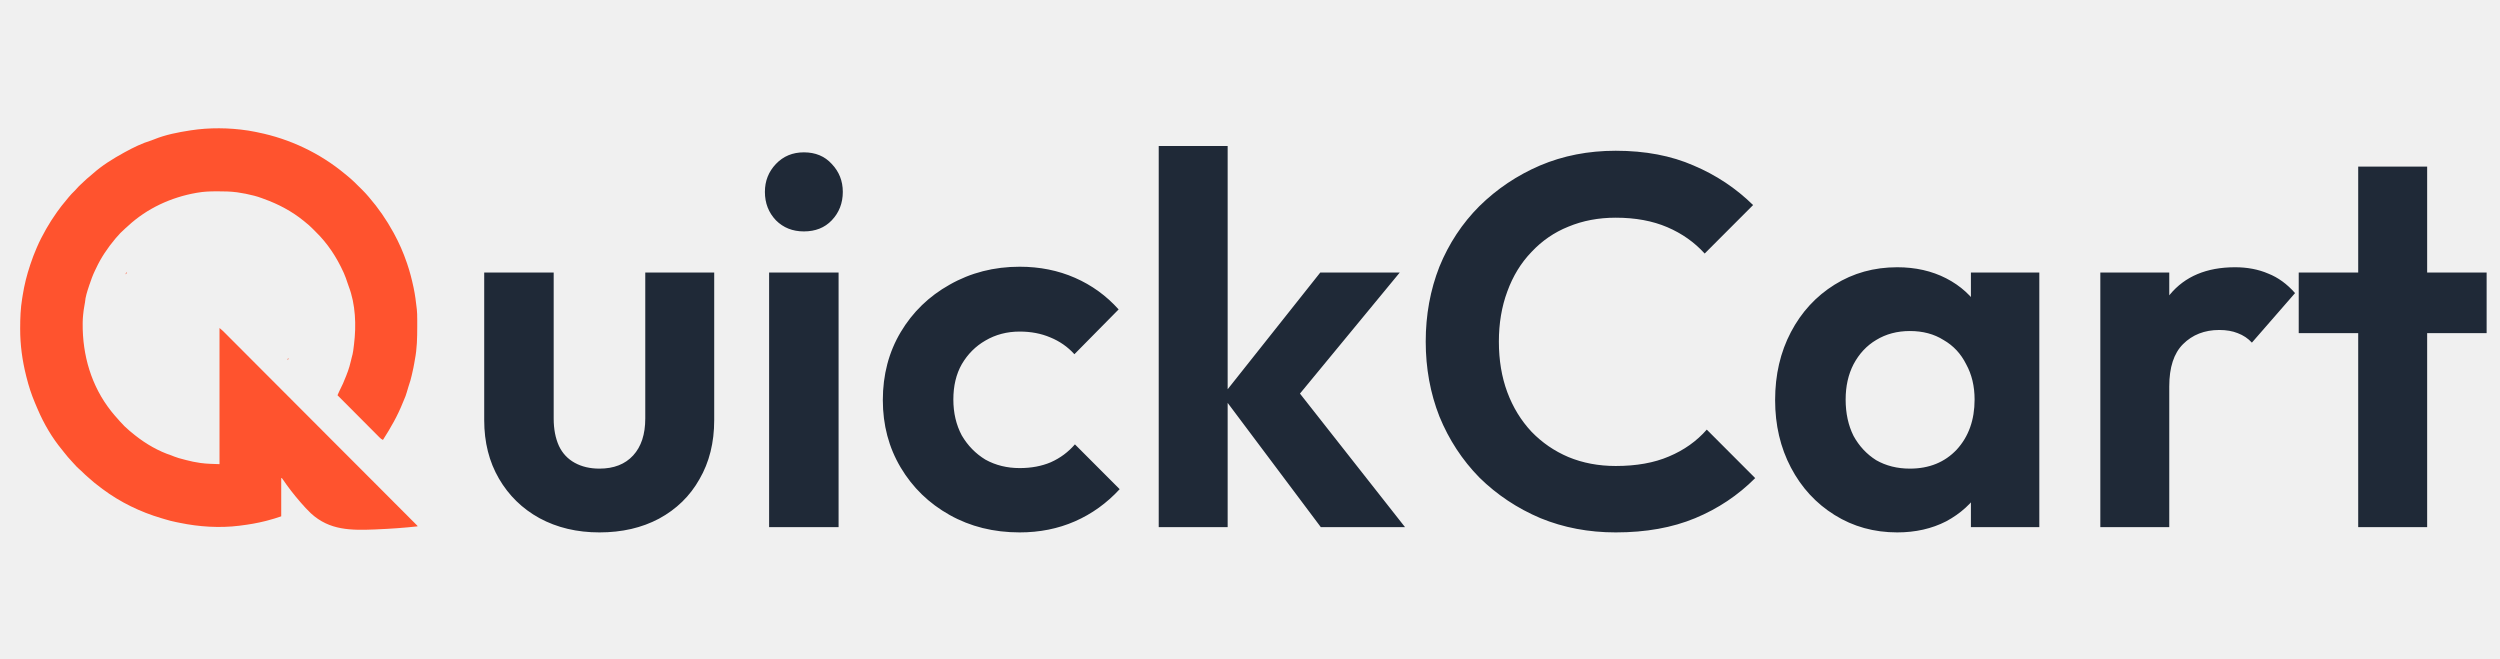
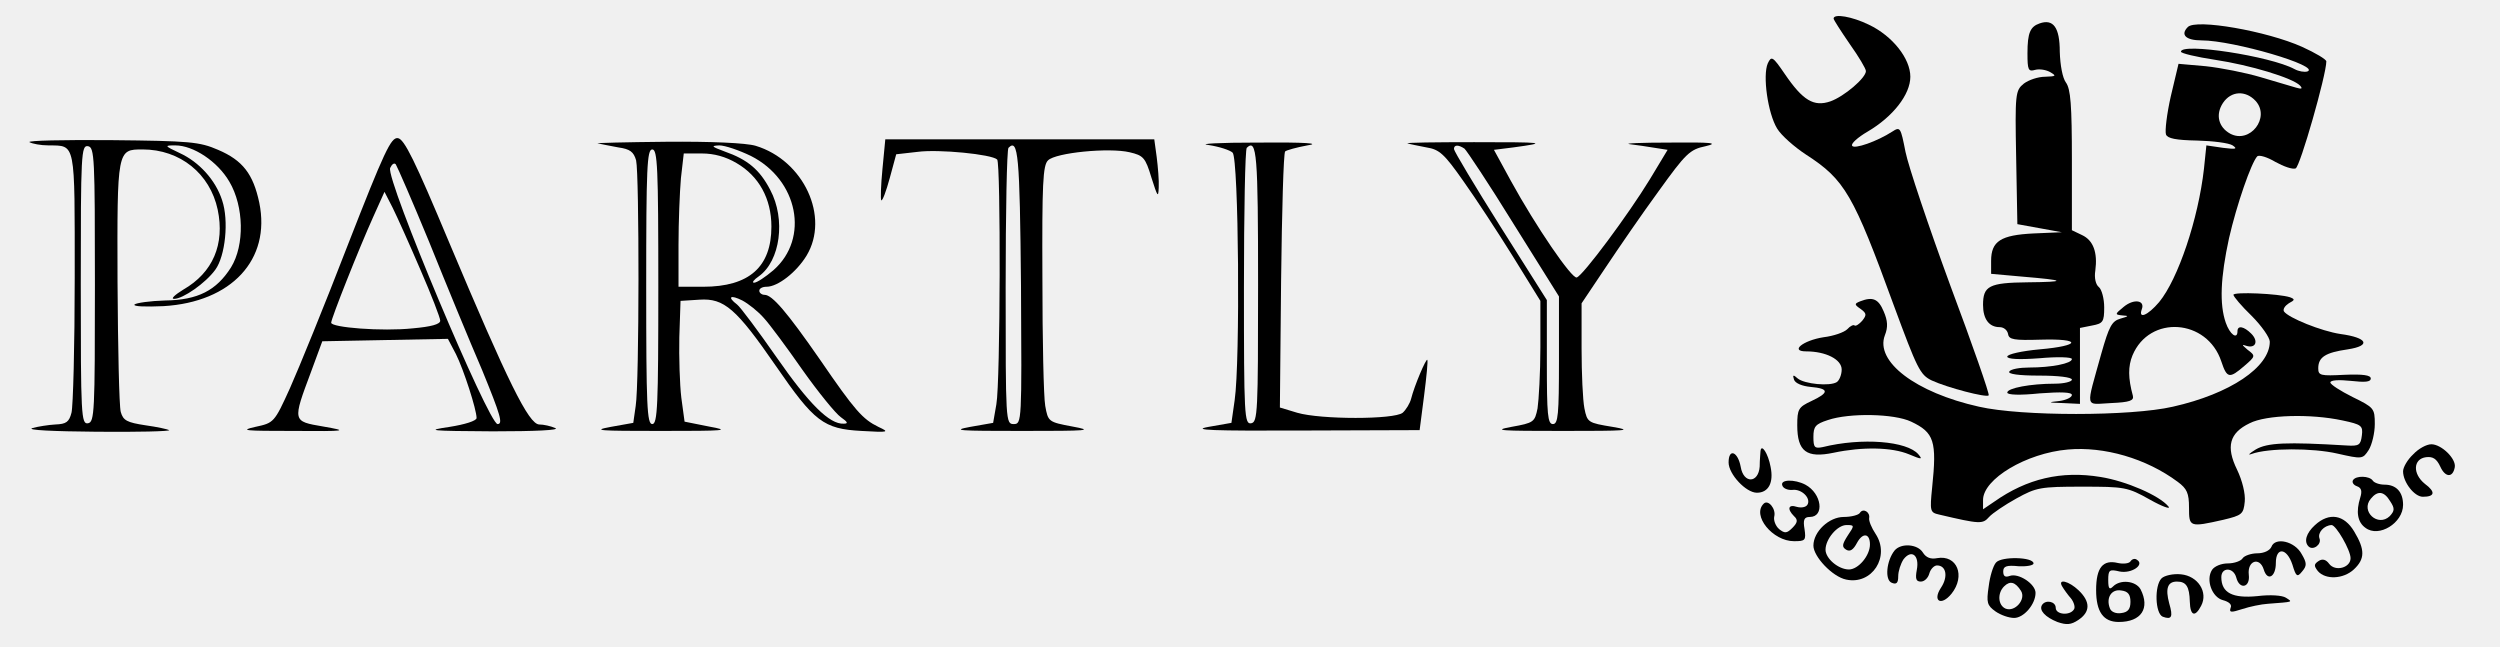
- <svg xmlns="http://www.w3.org/2000/svg" width="129" height="34" viewBox="0 0 129 34" fill="none">
-   <path d="M30.933 27.472C29.774 27.472 28.742 27.227 27.837 26.737C26.95 26.248 26.253 25.568 25.746 24.697C25.239 23.827 24.985 22.821 24.985 21.678V14.062H28.57V21.597C28.57 22.141 28.661 22.612 28.842 23.011C29.023 23.392 29.294 23.682 29.656 23.881C30.019 24.081 30.444 24.181 30.933 24.181C31.675 24.181 32.255 23.954 32.671 23.501C33.087 23.047 33.296 22.413 33.296 21.597V14.062H36.853V21.678C36.853 22.839 36.6 23.854 36.093 24.725C35.604 25.595 34.907 26.275 34.002 26.765C33.115 27.236 32.092 27.472 30.933 27.472ZM39.686 27.2V14.062H43.271V27.2H39.686ZM41.479 11.941C40.9 11.941 40.42 11.75 40.039 11.369C39.659 10.97 39.469 10.481 39.469 9.901C39.469 9.338 39.659 8.858 40.039 8.459C40.42 8.06 40.9 7.861 41.479 7.861C42.076 7.861 42.556 8.06 42.918 8.459C43.298 8.858 43.489 9.338 43.489 9.901C43.489 10.481 43.298 10.97 42.918 11.369C42.556 11.75 42.076 11.941 41.479 11.941ZM52.615 27.472C51.275 27.472 50.071 27.173 49.003 26.574C47.935 25.976 47.093 25.16 46.477 24.126C45.862 23.093 45.554 21.932 45.554 20.645C45.554 19.339 45.862 18.169 46.477 17.136C47.093 16.102 47.935 15.286 49.003 14.688C50.089 14.071 51.293 13.763 52.615 13.763C53.647 13.763 54.597 13.953 55.466 14.334C56.336 14.715 57.087 15.259 57.721 15.966L55.439 18.278C55.095 17.897 54.679 17.607 54.19 17.408C53.719 17.208 53.194 17.109 52.615 17.109C51.963 17.109 51.375 17.263 50.85 17.571C50.343 17.861 49.935 18.269 49.627 18.795C49.338 19.303 49.193 19.91 49.193 20.617C49.193 21.306 49.338 21.923 49.627 22.467C49.935 22.993 50.343 23.41 50.85 23.718C51.375 24.008 51.963 24.153 52.615 24.153C53.212 24.153 53.746 24.054 54.217 23.854C54.706 23.637 55.122 23.328 55.466 22.929L57.775 25.241C57.105 25.967 56.336 26.52 55.466 26.901C54.597 27.281 53.647 27.472 52.615 27.472ZM68.154 27.2L63.076 20.427L68.127 14.062H72.228L66.308 21.243L66.443 19.502L72.499 27.2H68.154ZM59.79 27.2V7.534H63.347V27.2H59.79ZM83.371 27.472C81.977 27.472 80.683 27.227 79.488 26.737C78.293 26.23 77.243 25.532 76.338 24.643C75.45 23.736 74.762 22.685 74.273 21.488C73.803 20.291 73.567 19.003 73.567 17.625C73.567 16.247 73.803 14.96 74.273 13.763C74.762 12.566 75.45 11.524 76.338 10.635C77.243 9.746 78.284 9.048 79.461 8.541C80.656 8.033 81.959 7.779 83.371 7.779C84.892 7.779 86.232 8.033 87.391 8.541C88.549 9.03 89.572 9.71 90.46 10.581L87.961 13.083C87.436 12.503 86.793 12.049 86.033 11.723C85.272 11.397 84.385 11.233 83.371 11.233C82.484 11.233 81.669 11.387 80.927 11.696C80.203 11.986 79.569 12.421 79.026 13.001C78.483 13.563 78.067 14.243 77.777 15.041C77.487 15.821 77.342 16.682 77.342 17.625C77.342 18.586 77.487 19.457 77.777 20.237C78.067 21.016 78.483 21.696 79.026 22.277C79.569 22.839 80.203 23.274 80.927 23.582C81.669 23.89 82.484 24.045 83.371 24.045C84.44 24.045 85.354 23.881 86.114 23.555C86.893 23.229 87.545 22.766 88.07 22.168L90.568 24.67C89.681 25.559 88.649 26.248 87.472 26.737C86.295 27.227 84.928 27.472 83.371 27.472ZM97.897 27.472C96.702 27.472 95.625 27.173 94.665 26.574C93.705 25.976 92.954 25.16 92.411 24.126C91.868 23.093 91.596 21.932 91.596 20.645C91.596 19.339 91.868 18.169 92.411 17.136C92.954 16.102 93.705 15.286 94.665 14.688C95.625 14.089 96.702 13.79 97.897 13.79C98.838 13.79 99.68 13.981 100.422 14.361C101.165 14.742 101.753 15.277 102.188 15.966C102.64 16.637 102.885 17.399 102.921 18.251V22.984C102.885 23.854 102.64 24.625 102.188 25.296C101.753 25.967 101.165 26.502 100.422 26.901C99.68 27.281 98.838 27.472 97.897 27.472ZM98.549 24.181C99.544 24.181 100.35 23.854 100.966 23.201C101.581 22.53 101.889 21.669 101.889 20.617C101.889 19.928 101.744 19.321 101.454 18.795C101.183 18.251 100.794 17.834 100.287 17.544C99.798 17.235 99.219 17.081 98.549 17.081C97.897 17.081 97.317 17.235 96.81 17.544C96.322 17.834 95.932 18.251 95.643 18.795C95.371 19.321 95.235 19.928 95.235 20.617C95.235 21.325 95.371 21.95 95.643 22.494C95.932 23.02 96.322 23.437 96.81 23.745C97.317 24.035 97.897 24.181 98.549 24.181ZM101.699 27.2V23.664L102.269 20.454L101.699 17.299V14.062H105.229V27.2H101.699ZM108.377 27.2V14.062H111.934V27.2H108.377ZM111.934 19.937L110.549 19.013C110.712 17.399 111.183 16.129 111.962 15.205C112.74 14.262 113.863 13.79 115.329 13.79C115.963 13.79 116.533 13.899 117.04 14.117C117.547 14.316 118.009 14.652 118.425 15.123L116.198 17.68C115.999 17.462 115.755 17.299 115.465 17.19C115.194 17.081 114.877 17.027 114.515 17.027C113.754 17.027 113.129 17.272 112.641 17.761C112.17 18.233 111.934 18.958 111.934 19.937ZM121.683 27.2V8.595H125.241V27.2H121.683ZM118.614 17.19V14.062H128.31V17.19H118.614Z" fill="#1F2937" />
-   <mask id="mask0_3277_1003" style="mask-type:luminance" maskUnits="userSpaceOnUse" x="0" y="5" width="23" height="24">
-     <path d="M22.632 5.667H0V28.334H22.632V5.667Z" fill="white" />
-   </mask>
-   <g mask="url(#mask0_3277_1003)">
-     <path d="M12.769 6.732C12.791 6.735 12.814 6.739 12.837 6.742C12.953 6.76 13.067 6.781 13.181 6.805C13.225 6.815 13.269 6.824 13.313 6.833C14.947 7.163 16.503 7.897 17.787 8.964C17.819 8.991 17.852 9.018 17.886 9.044C18.155 9.259 18.399 9.504 18.643 9.748C18.662 9.766 18.68 9.785 18.7 9.805C18.807 9.912 18.909 10.021 19.007 10.137C19.022 10.154 19.022 10.154 19.037 10.172C19.521 10.733 19.942 11.339 20.297 11.99C20.309 12.011 20.32 12.031 20.332 12.053C20.591 12.53 20.811 13.027 20.986 13.542C20.993 13.563 21.001 13.585 21.009 13.607C21.142 13.996 21.244 14.389 21.33 14.791C21.334 14.812 21.339 14.832 21.343 14.853C21.418 15.202 21.462 15.557 21.502 15.912C21.504 15.927 21.506 15.943 21.508 15.959C21.526 16.117 21.527 16.274 21.528 16.434C21.528 16.463 21.528 16.493 21.529 16.523C21.529 16.617 21.529 16.712 21.529 16.806C21.529 16.822 21.529 16.838 21.529 16.855C21.53 17.424 21.519 17.984 21.41 18.545C21.397 18.615 21.385 18.684 21.374 18.754C21.349 18.909 21.314 19.061 21.28 19.213C21.268 19.263 21.257 19.312 21.246 19.362C21.205 19.545 21.156 19.721 21.093 19.898C21.079 19.945 21.064 19.991 21.05 20.037C21.043 20.06 21.036 20.084 21.029 20.108C21.014 20.155 21 20.204 20.986 20.252C20.95 20.373 20.912 20.489 20.858 20.603C20.836 20.652 20.816 20.701 20.796 20.751C20.523 21.442 20.16 22.077 19.76 22.7C19.684 22.667 19.636 22.624 19.578 22.566C19.558 22.547 19.539 22.527 19.52 22.508C19.499 22.487 19.478 22.465 19.457 22.444C19.434 22.422 19.412 22.399 19.39 22.377C19.329 22.317 19.269 22.256 19.209 22.195C19.146 22.132 19.083 22.069 19.02 22.006C18.9 21.886 18.781 21.766 18.662 21.646C18.526 21.509 18.39 21.373 18.254 21.236C17.974 20.956 17.695 20.675 17.415 20.394C17.443 20.323 17.473 20.255 17.508 20.187C17.643 19.924 17.763 19.659 17.867 19.381C17.872 19.367 17.877 19.353 17.883 19.339C17.893 19.311 17.904 19.283 17.914 19.255C17.927 19.222 17.939 19.189 17.952 19.156C18.012 18.996 18.055 18.833 18.095 18.666C18.102 18.64 18.108 18.614 18.115 18.587C18.127 18.536 18.14 18.485 18.152 18.434C18.164 18.384 18.177 18.334 18.191 18.285C18.222 18.16 18.234 18.032 18.25 17.905C18.255 17.86 18.261 17.815 18.267 17.77C18.388 16.792 18.35 15.698 17.991 14.769C17.968 14.709 17.948 14.648 17.928 14.587C17.872 14.414 17.813 14.246 17.738 14.08C17.73 14.064 17.723 14.048 17.716 14.032C17.369 13.269 16.899 12.554 16.297 11.968C16.244 11.916 16.192 11.863 16.14 11.81C16.013 11.68 15.88 11.564 15.737 11.451C15.715 11.433 15.694 11.416 15.671 11.397C15.06 10.899 14.363 10.532 13.624 10.266C13.584 10.252 13.544 10.237 13.504 10.222C13.382 10.176 13.26 10.137 13.134 10.104C13.117 10.1 13.1 10.095 13.082 10.091C12.812 10.022 12.543 9.966 12.267 9.928C12.249 9.925 12.23 9.923 12.211 9.92C11.89 9.878 11.569 9.873 11.245 9.873C11.223 9.873 11.2 9.873 11.177 9.873C10.843 9.873 10.517 9.883 10.187 9.943C10.169 9.946 10.151 9.949 10.132 9.952C8.828 10.18 7.579 10.755 6.604 11.661C6.56 11.703 6.514 11.743 6.467 11.783C6.289 11.938 6.122 12.11 5.971 12.292C5.961 12.303 5.952 12.315 5.942 12.327C5.555 12.79 5.212 13.295 4.958 13.844C4.938 13.888 4.916 13.932 4.894 13.976C4.78 14.213 4.693 14.459 4.609 14.709C4.604 14.726 4.598 14.742 4.593 14.758C4.5 15.034 4.407 15.319 4.384 15.61C4.379 15.658 4.369 15.704 4.359 15.752C4.327 15.904 4.31 16.059 4.293 16.214C4.291 16.23 4.29 16.246 4.288 16.262C4.275 16.386 4.268 16.508 4.267 16.632C4.266 16.651 4.266 16.669 4.266 16.689C4.251 18.324 4.709 19.918 5.734 21.213C5.752 21.235 5.769 21.257 5.787 21.279C5.88 21.395 5.977 21.506 6.076 21.615C6.116 21.66 6.155 21.705 6.194 21.75C6.343 21.921 6.507 22.08 6.681 22.226C6.699 22.241 6.716 22.255 6.734 22.27C6.795 22.321 6.856 22.37 6.918 22.42C6.938 22.436 6.959 22.453 6.98 22.47C7.535 22.91 8.18 23.282 8.853 23.503C8.9 23.52 8.945 23.539 8.99 23.558C9.141 23.62 9.298 23.659 9.456 23.7C9.509 23.714 9.562 23.728 9.615 23.742C9.847 23.804 10.079 23.851 10.316 23.885C10.331 23.887 10.345 23.889 10.36 23.891C10.682 23.937 11 23.938 11.327 23.95C11.327 21.631 11.327 19.313 11.327 16.925C11.497 17.07 11.497 17.07 11.561 17.135C11.576 17.149 11.591 17.164 11.606 17.179C11.63 17.203 11.63 17.203 11.654 17.227C11.671 17.244 11.688 17.262 11.706 17.279C11.763 17.337 11.821 17.395 11.878 17.452C11.92 17.494 11.962 17.536 12.003 17.577C12.094 17.668 12.184 17.759 12.275 17.849C12.409 17.984 12.544 18.119 12.679 18.254C12.919 18.495 13.16 18.736 13.4 18.977C13.611 19.187 13.821 19.398 14.031 19.609C14.052 19.63 14.052 19.63 14.073 19.651C14.13 19.708 14.187 19.764 14.243 19.821C14.774 20.353 15.305 20.885 15.836 21.417C16.308 21.89 16.78 22.363 17.252 22.836C17.783 23.367 18.313 23.898 18.843 24.429C18.899 24.485 18.956 24.542 19.012 24.599C19.026 24.613 19.04 24.627 19.055 24.641C19.265 24.852 19.475 25.062 19.686 25.273C19.924 25.512 20.163 25.752 20.402 25.991C20.536 26.125 20.67 26.259 20.804 26.393C20.893 26.483 20.982 26.572 21.072 26.662C21.122 26.713 21.173 26.764 21.224 26.815C21.279 26.869 21.334 26.924 21.389 26.979C21.404 26.995 21.421 27.011 21.437 27.028C21.452 27.042 21.466 27.057 21.481 27.072C21.5 27.09 21.5 27.09 21.519 27.11C21.545 27.139 21.545 27.139 21.545 27.16C20.845 27.237 20.145 27.287 19.441 27.315C19.415 27.316 19.39 27.317 19.363 27.319C18.113 27.369 17.003 27.372 16.042 26.487C15.854 26.309 15.681 26.119 15.511 25.923C15.492 25.901 15.492 25.901 15.473 25.878C15.154 25.51 14.858 25.127 14.585 24.724C14.557 24.68 14.557 24.68 14.511 24.661C14.511 25.315 14.511 25.969 14.511 26.643C14.271 26.724 14.036 26.8 13.792 26.861C13.763 26.869 13.734 26.876 13.705 26.884C13.281 26.991 12.858 27.064 12.424 27.117C12.398 27.121 12.372 27.124 12.345 27.128C11.34 27.253 10.271 27.185 9.281 26.979C9.223 26.967 9.164 26.956 9.106 26.944C8.899 26.904 8.699 26.852 8.498 26.789C8.438 26.77 8.379 26.753 8.319 26.736C7.247 26.42 6.201 25.914 5.304 25.243C5.276 25.221 5.247 25.2 5.218 25.179C4.983 25.005 4.757 24.823 4.542 24.625C4.494 24.581 4.446 24.539 4.397 24.496C4.323 24.432 4.254 24.364 4.186 24.294C4.144 24.253 4.102 24.216 4.058 24.179C3.975 24.107 3.904 24.029 3.832 23.947C3.792 23.902 3.752 23.858 3.711 23.815C3.572 23.668 3.442 23.518 3.319 23.358C3.281 23.307 3.241 23.258 3.201 23.209C2.691 22.595 2.262 21.862 1.949 21.127C1.94 21.106 1.93 21.084 1.921 21.063C1.891 20.991 1.86 20.92 1.83 20.848C1.82 20.824 1.81 20.8 1.799 20.775C1.618 20.346 1.48 19.919 1.368 19.468C1.362 19.446 1.357 19.424 1.351 19.402C1.15 18.603 1.04 17.803 1.041 16.979C1.041 16.959 1.041 16.938 1.041 16.918C1.042 16.412 1.06 15.908 1.143 15.408C1.154 15.346 1.163 15.284 1.173 15.223C1.257 14.693 1.386 14.184 1.556 13.676C1.562 13.659 1.567 13.643 1.573 13.625C1.666 13.348 1.766 13.076 1.884 12.809C1.892 12.79 1.9 12.771 1.909 12.751C2.041 12.444 2.192 12.151 2.357 11.861C2.369 11.841 2.38 11.821 2.391 11.8C2.553 11.517 2.727 11.243 2.917 10.977C2.935 10.951 2.935 10.951 2.954 10.924C3.096 10.727 3.241 10.534 3.401 10.35C3.451 10.292 3.498 10.232 3.546 10.172C3.641 10.054 3.746 9.949 3.854 9.844C3.931 9.768 4.002 9.691 4.071 9.609C4.106 9.57 4.143 9.536 4.183 9.502C4.243 9.451 4.299 9.399 4.354 9.342C4.438 9.257 4.529 9.182 4.622 9.107C4.674 9.064 4.725 9.02 4.775 8.975C5.259 8.54 5.833 8.186 6.401 7.874C6.422 7.863 6.443 7.852 6.464 7.84C6.888 7.609 7.33 7.391 7.794 7.251C7.853 7.231 7.909 7.21 7.966 7.186C8.547 6.95 9.182 6.828 9.8 6.732C9.823 6.729 9.823 6.729 9.845 6.725C10.797 6.578 11.817 6.588 12.769 6.732Z" fill="#FF532E" />
-     <path d="M14.864 18.476C14.872 18.491 14.88 18.507 14.888 18.523C14.869 18.542 14.849 18.562 14.829 18.582C14.841 18.547 14.852 18.512 14.864 18.476Z" fill="#FF532E" />
-     <path d="M6.531 14.038C6.542 14.074 6.542 14.074 6.528 14.104C6.507 14.133 6.507 14.133 6.472 14.156C6.487 14.114 6.507 14.076 6.531 14.038Z" fill="#FF532E" />
+ <svg xmlns="http://www.w3.org/2000/svg" version="1.0" width="619pt" height="160pt" viewBox="0 0 619 160" preserveAspectRatio="xMidYMid meet">
+   <g transform="translate(0,160) scale(0.1,-0.1)" fill="#000000" stroke="none">
+     <path d="M4540 1554 c0 -3 18 -31 40 -63 22 -31 40 -61 40 -67 0 -17 -54 -63 -88 -75 -41 -14 -68 2 -113 68 -30 44 -33 45 -42 26 -13 -30 0 -123 23 -161 10 -17 43 -46 72 -65 96 -62 117 -99 217 -373 58 -157 65 -172 94 -186 39 -18 135 -43 141 -37 3 2 -40 125 -95 272 -54 147 -104 296 -111 331 -12 61 -13 63 -33 50 -37 -24 -94 -44 -99 -35 -4 5 14 21 38 35 63 37 106 92 106 136 0 45 -44 101 -103 129 -41 20 -87 28 -87 15z" />
+     <path d="M5050 1542 c-23 -8 -30 -23 -30 -74 0 -41 2 -46 19 -41 11 3 28 0 38 -6 15 -9 14 -10 -13 -11 -18 0 -41 -8 -53 -17 -21 -17 -22 -25 -19 -183 l3 -165 55 -10 55 -10 -70 -3 c-81 -4 -105 -19 -105 -68 l0 -32 78 -7 c108 -9 111 -13 12 -14 -95 -1 -110 -9 -110 -56 0 -35 15 -55 41 -55 10 0 19 -7 21 -17 2 -14 15 -16 81 -14 102 3 100 -15 -3 -24 -44 -4 -80 -12 -80 -18 0 -6 27 -8 80 -4 44 4 80 3 80 -2 0 -11 -51 -21 -106 -21 -23 0 -46 -4 -49 -10 -4 -6 23 -10 74 -10 47 0 81 -4 81 -10 0 -5 -19 -10 -42 -10 -61 0 -118 -11 -118 -22 0 -6 32 -7 80 -2 54 4 80 3 80 -4 0 -6 -15 -13 -32 -15 -29 -3 -27 -4 10 -5 l42 -2 0 94 0 94 30 6 c27 5 30 9 30 45 0 21 -6 44 -13 50 -8 6 -12 23 -9 41 6 45 -5 75 -33 88 l-25 12 0 173 c0 137 -3 177 -15 193 -8 11 -14 42 -15 76 0 60 -16 82 -50 70z" />
+     <path d="M5417 1533 c-19 -19 -5 -33 34 -33 79 0 297 -64 262 -77 -7 -2 -21 0 -32 6 -59 32 -281 66 -281 43 0 -4 38 -13 84 -20 87 -13 193 -45 211 -64 7 -8 4 -9 -10 -5 -11 3 -50 15 -88 26 -37 11 -98 23 -135 27 l-68 6 -19 -80 c-10 -44 -15 -87 -12 -95 4 -10 25 -14 77 -15 39 -1 79 -6 88 -12 13 -9 8 -10 -24 -6 l-41 6 -6 -58 c-14 -124 -64 -273 -111 -330 -28 -33 -52 -43 -43 -18 9 23 -20 27 -45 6 -22 -18 -22 -19 -3 -21 17 -1 16 -2 -5 -8 -21 -6 -28 -19 -47 -86 -39 -141 -42 -126 24 -123 46 2 57 6 54 18 -12 44 -12 73 -1 100 42 101 185 91 220 -15 14 -42 20 -43 57 -11 28 24 28 25 8 40 -14 12 -15 14 -4 10 24 -8 32 11 13 30 -18 18 -34 21 -34 6 0 -22 -19 -8 -29 21 -16 46 -13 112 8 209 19 83 55 187 70 203 5 4 25 -2 45 -14 20 -11 42 -19 50 -16 11 4 76 232 76 265 0 5 -27 21 -60 36 -87 39 -263 70 -283 49z m168 -183 c37 -41 -14 -107 -63 -81 -29 16 -37 47 -18 76 20 30 56 32 81 5z" />
+     <path d="M73 1248 c7 -4 28 -8 47 -8 68 -1 65 13 65 -327 0 -169 -4 -320 -8 -335 -6 -23 -13 -28 -40 -29 -17 -1 -43 -5 -57 -9 -15 -5 51 -8 159 -9 101 -1 182 1 180 4 -3 2 -30 8 -59 12 -46 7 -55 12 -61 33 -4 14 -7 159 -8 322 -1 328 -1 328 62 328 93 0 167 -60 186 -149 18 -86 -12 -156 -85 -198 -21 -13 -32 -23 -23 -23 22 0 78 39 102 72 25 34 34 122 17 172 -16 50 -57 95 -105 117 -38 18 -39 19 -11 19 45 0 105 -40 134 -90 36 -61 38 -157 4 -212 -36 -57 -82 -81 -163 -82 -37 -1 -72 -6 -76 -10 -4 -5 28 -6 72 -4 168 10 266 115 237 256 -15 71 -41 105 -102 131 -46 20 -70 22 -264 24 -118 1 -209 -1 -203 -5z m162 -353 c0 -316 -1 -340 -17 -343 -17 -3 -18 18 -18 343 0 325 1 346 18 343 16 -3 17 -27 17 -343z" />
+     <path d="M861 993 c-57 -148 -122 -307 -143 -354 -39 -86 -40 -86 -86 -96 -40 -9 -26 -10 93 -10 136 -1 138 0 75 11 -76 13 -76 12 -30 135 l28 76 155 3 156 3 20 -38 c19 -38 51 -137 51 -158 0 -7 -29 -16 -67 -22 -61 -9 -50 -10 107 -11 106 0 167 3 155 8 -11 5 -29 9 -40 9 -26 1 -77 104 -223 451 -85 203 -111 256 -127 258 -17 2 -33 -32 -124 -265z m202 7 c41 -102 100 -245 131 -317 45 -110 52 -133 38 -133 -22 0 -277 606 -266 634 4 9 10 14 14 9 3 -4 41 -91 83 -193z m-22 -68 c27 -62 49 -119 49 -126 0 -9 -23 -15 -68 -19 -76 -8 -202 2 -202 14 0 10 68 182 105 264 l27 60 20 -39 c11 -22 42 -91 69 -154z" />
+     <path d="M2185 1182 c-4 -41 -5 -75 -3 -78 3 -2 12 22 21 55 l16 59 53 6 c52 7 184 -6 197 -19 9 -9 8 -551 -2 -606 l-8 -46 -57 -10 c-48 -9 -28 -10 128 -10 167 0 179 1 125 11 -59 11 -60 12 -67 51 -4 22 -7 165 -7 317 -1 232 1 279 14 291 19 19 151 32 202 20 34 -8 39 -13 54 -63 15 -47 17 -51 18 -24 1 17 -2 51 -5 75 l-6 44 -333 0 -333 0 -7 -73z m343 -290 c2 -337 2 -342 -18 -342 -20 0 -20 6 -20 338 0 186 3 342 7 346 24 24 28 -16 31 -342z" />
+     <path d="M1480 1245 c8 -2 31 -6 51 -10 29 -4 38 -11 44 -32 8 -34 8 -552 -1 -608 l-6 -42 -56 -10 c-48 -9 -29 -10 123 -10 164 0 175 1 120 11 l-60 12 -8 59 c-4 33 -6 101 -5 150 l3 90 47 3 c61 4 91 -22 189 -164 95 -138 118 -156 212 -161 68 -4 70 -3 42 10 -39 19 -58 40 -145 167 -82 118 -118 160 -137 160 -7 0 -13 5 -13 10 0 6 8 10 18 10 28 0 74 36 99 77 58 96 -7 236 -126 272 -23 7 -110 11 -222 10 -101 -1 -177 -3 -169 -4z m379 -31 c117 -59 146 -204 56 -283 -20 -17 -41 -31 -48 -31 -6 0 -1 7 12 16 53 38 67 141 28 214 -26 50 -56 75 -113 95 -32 12 -35 14 -13 15 14 0 49 -12 78 -26z m-229 -324 c0 -296 -2 -340 -15 -340 -13 0 -15 44 -15 340 0 296 2 340 15 340 13 0 15 -44 15 -340z m194 306 c55 -32 86 -88 86 -157 0 -100 -55 -149 -169 -149 l-61 0 0 104 c0 56 3 131 6 165 l7 61 45 0 c30 0 59 -8 86 -24z m67 -383 c14 -15 57 -73 96 -129 39 -55 82 -108 95 -117 17 -12 19 -16 7 -16 -35 -2 -86 49 -166 164 -46 66 -90 125 -98 131 -25 19 -17 25 13 10 15 -8 39 -27 53 -43z" />
+     <path d="M2992 1241 c27 -4 54 -13 60 -19 15 -15 19 -517 5 -613 l-8 -56 -57 -10 c-44 -8 9 -10 233 -9 l290 1 11 85 c6 47 10 87 8 89 -3 4 -32 -64 -40 -96 -3 -12 -13 -28 -21 -35 -21 -17 -203 -17 -261 0 l-43 13 3 314 c2 172 6 316 10 320 3 3 28 10 55 15 34 5 -2 8 -122 7 -97 0 -150 -3 -123 -6z m123 -347 c0 -315 -1 -339 -17 -342 -17 -3 -18 18 -18 336 0 186 3 342 7 346 25 24 28 -16 28 -340z" />
+     <path d="M3485 1245 c6 -2 27 -6 47 -10 32 -5 44 -16 91 -83 30 -42 85 -126 123 -187 l68 -110 0 -115 c0 -63 -4 -131 -7 -151 -7 -34 -9 -36 -65 -46 -48 -9 -28 -10 128 -10 158 0 176 1 123 10 -61 10 -63 11 -70 46 -4 20 -7 86 -7 148 l0 112 59 88 c32 48 91 134 132 190 67 93 77 103 116 111 34 8 16 10 -88 9 -71 0 -116 -2 -100 -4 17 -2 44 -6 62 -9 l32 -5 -44 -73 c-53 -87 -166 -239 -181 -243 -12 -4 -101 126 -163 239 l-42 77 48 6 c88 12 79 13 -97 13 -96 0 -170 -1 -165 -3z m141 -13 c5 -4 61 -88 122 -187 l112 -179 0 -158 c0 -134 -2 -158 -15 -158 -13 0 -15 24 -15 153 l0 154 -115 182 c-63 100 -115 187 -115 192 0 11 11 11 26 1z" />
+     <path d="M5530 870 c0 -4 20 -28 45 -52 25 -25 45 -54 45 -64 0 -63 -98 -129 -240 -161 -104 -24 -375 -24 -480 0 -157 35 -258 112 -233 177 8 20 7 36 -3 59 -13 31 -27 37 -58 25 -15 -6 -15 -8 1 -19 15 -11 15 -15 4 -29 -8 -9 -16 -14 -19 -12 -2 3 -11 -1 -18 -9 -8 -8 -34 -17 -59 -20 -51 -8 -84 -35 -43 -35 49 0 88 -20 88 -45 0 -13 -6 -27 -12 -31 -17 -11 -80 -5 -97 9 -11 10 -13 9 -9 -3 3 -9 20 -16 41 -18 46 -4 47 -14 2 -35 -32 -15 -35 -20 -35 -60 0 -65 23 -82 90 -68 71 15 144 14 187 -4 31 -13 34 -13 23 0 -28 33 -140 42 -237 18 -20 -4 -23 -1 -23 25 0 26 5 32 36 42 53 18 164 16 206 -4 57 -27 64 -48 52 -163 -6 -59 -5 -62 17 -67 102 -24 108 -24 124 -6 8 9 39 30 68 46 49 27 59 29 162 29 105 0 113 -1 168 -32 32 -18 53 -25 46 -17 -22 27 -105 63 -168 73 -97 16 -182 -4 -263 -61 l-28 -19 0 23 c0 52 107 116 210 125 90 8 194 -22 272 -80 23 -17 28 -28 28 -64 0 -48 1 -49 85 -30 46 11 50 14 53 45 2 19 -6 52 -19 79 -28 57 -19 91 31 115 41 21 151 24 230 7 47 -10 51 -13 48 -37 -3 -24 -7 -27 -38 -25 -149 9 -196 7 -225 -10 -16 -10 -21 -15 -10 -11 41 15 151 15 212 1 62 -14 63 -14 78 9 8 13 15 42 15 64 0 39 -2 41 -55 67 -30 15 -55 31 -55 36 0 6 22 7 50 4 36 -4 50 -3 50 6 0 8 -19 11 -65 9 -59 -3 -65 -2 -65 16 0 28 18 39 73 47 59 9 49 29 -18 38 -47 7 -129 40 -140 56 -3 6 3 14 12 20 15 8 16 10 3 15 -28 9 -140 14 -140 6z" />
+     <path d="M5975 475 c-14 -13 -25 -32 -25 -42 0 -27 28 -63 49 -63 30 0 32 12 5 32 -31 25 -29 62 3 66 17 2 26 -4 35 -23 12 -27 31 -29 36 -2 4 21 -33 57 -58 57 -12 0 -32 -11 -45 -25z" />
+     <path d="M4359 483 c0 -4 -2 -21 -2 -38 -3 -42 -40 -43 -47 -1 -7 38 -30 47 -30 11 0 -29 43 -75 70 -75 29 0 42 25 34 64 -6 33 -23 59 -25 39z" />
+     <path d="M5826 411 c-3 -5 1 -12 10 -15 11 -4 13 -12 8 -28 -11 -35 -7 -61 13 -75 33 -25 93 12 93 57 0 32 -17 50 -46 50 -13 0 -26 5 -29 10 -8 12 -42 13 -49 1z m92 -52 c12 -18 11 -24 -1 -37 -29 -28 -73 12 -47 43 17 21 33 19 48 -6z" />
+     <path d="M4413 398 c2 -7 13 -12 25 -11 23 3 47 -21 37 -37 -4 -6 -15 -8 -26 -5 -21 7 -25 -5 -7 -23 10 -9 9 -16 -4 -29 -14 -14 -19 -14 -33 -3 -9 8 -14 22 -12 31 5 19 -15 43 -26 32 -30 -29 22 -93 75 -93 28 0 30 2 26 30 -4 23 -1 30 13 30 37 0 30 58 -11 80 -27 14 -63 13 -57 -2z" />
+     <path d="M4605 330 c-3 -5 -21 -10 -40 -10 -36 0 -75 -36 -75 -71 0 -27 47 -77 81 -84 64 -14 110 57 73 113 -10 15 -17 32 -16 39 3 15 -15 26 -23 13z m-30 -56 c-14 -22 -15 -28 -4 -35 10 -6 18 0 27 17 14 26 32 24 32 -4 0 -28 -29 -62 -52 -62 -26 0 -58 27 -58 49 0 26 29 61 52 61 20 0 20 -1 3 -26z" />
+     <path d="M5732 300 c-22 -20 -28 -41 -16 -53 11 -11 33 5 27 20 -5 14 11 32 30 33 11 0 47 -62 47 -82 0 -24 -38 -34 -53 -14 -8 11 -17 13 -26 7 -12 -8 -12 -12 -2 -25 19 -22 63 -20 89 4 28 26 28 49 1 94 -25 42 -62 48 -97 16z" />
+     <path d="M5624 246 c-4 -9 -18 -16 -35 -16 -15 0 -32 -6 -36 -12 -4 -7 -21 -13 -37 -13 -16 0 -33 -7 -39 -16 -16 -25 0 -68 27 -75 15 -4 23 -11 19 -19 -4 -12 1 -12 29 -3 18 6 47 12 63 13 65 5 62 4 45 15 -9 6 -39 8 -71 4 -61 -6 -89 8 -89 47 0 25 30 25 37 -1 8 -31 35 -25 31 7 -4 35 27 45 37 13 9 -30 30 -19 30 16 0 40 27 38 41 -4 9 -30 12 -32 24 -17 12 14 12 21 -1 43 -17 32 -66 43 -75 18z" />
+     <path d="M4691 237 c-20 -25 -25 -73 -7 -80 12 -5 16 0 16 16 0 13 6 31 13 42 20 26 40 10 33 -26 -4 -22 -2 -29 10 -29 9 0 18 9 21 20 3 11 12 20 19 20 23 0 28 -28 10 -55 -22 -33 0 -47 26 -15 35 44 14 97 -36 88 -15 -3 -27 1 -35 14 -13 21 -54 24 -70 5z" />
+     <path d="M4942 207 c-7 -8 -15 -34 -18 -59 -6 -40 -4 -47 17 -62 13 -9 33 -16 46 -16 24 0 53 34 53 62 0 22 -42 50 -64 42 -11 -4 -16 -1 -16 11 0 13 8 16 38 13 20 -1 37 2 37 7 0 16 -80 18 -93 2z m62 -70 c13 -21 -15 -53 -38 -44 -19 8 -21 38 -4 55 15 15 28 11 42 -11z" />
+     <path d="M5275 210 c-3 -5 -17 -7 -31 -4 -37 9 -54 -11 -54 -67 0 -54 18 -79 56 -79 56 0 78 34 54 81 -12 21 -50 25 -68 7 -9 -9 -12 -6 -12 16 0 25 3 27 28 21 30 -6 63 17 43 29 -5 4 -12 2 -16 -4z m0 -100 c0 -18 -6 -26 -23 -28 -13 -2 -25 3 -28 12 -10 26 4 48 28 44 17 -2 23 -10 23 -28z" />
+     <path d="M5352 168 c-18 -18 -16 -87 3 -95 22 -8 26 -1 16 33 -10 37 -4 54 19 54 23 0 31 -12 32 -50 1 -35 13 -39 28 -10 18 34 -8 74 -50 78 -19 2 -41 -3 -48 -10z" />
+     <path d="M5106 148 c4 -7 14 -21 22 -30 7 -9 11 -22 7 -27 -10 -16 -45 -13 -45 4 0 16 -25 21 -34 7 -8 -13 8 -30 38 -42 23 -8 34 -7 52 5 30 20 30 45 1 73 -25 24 -53 30 -41 10z" />
  </g>
</svg>
